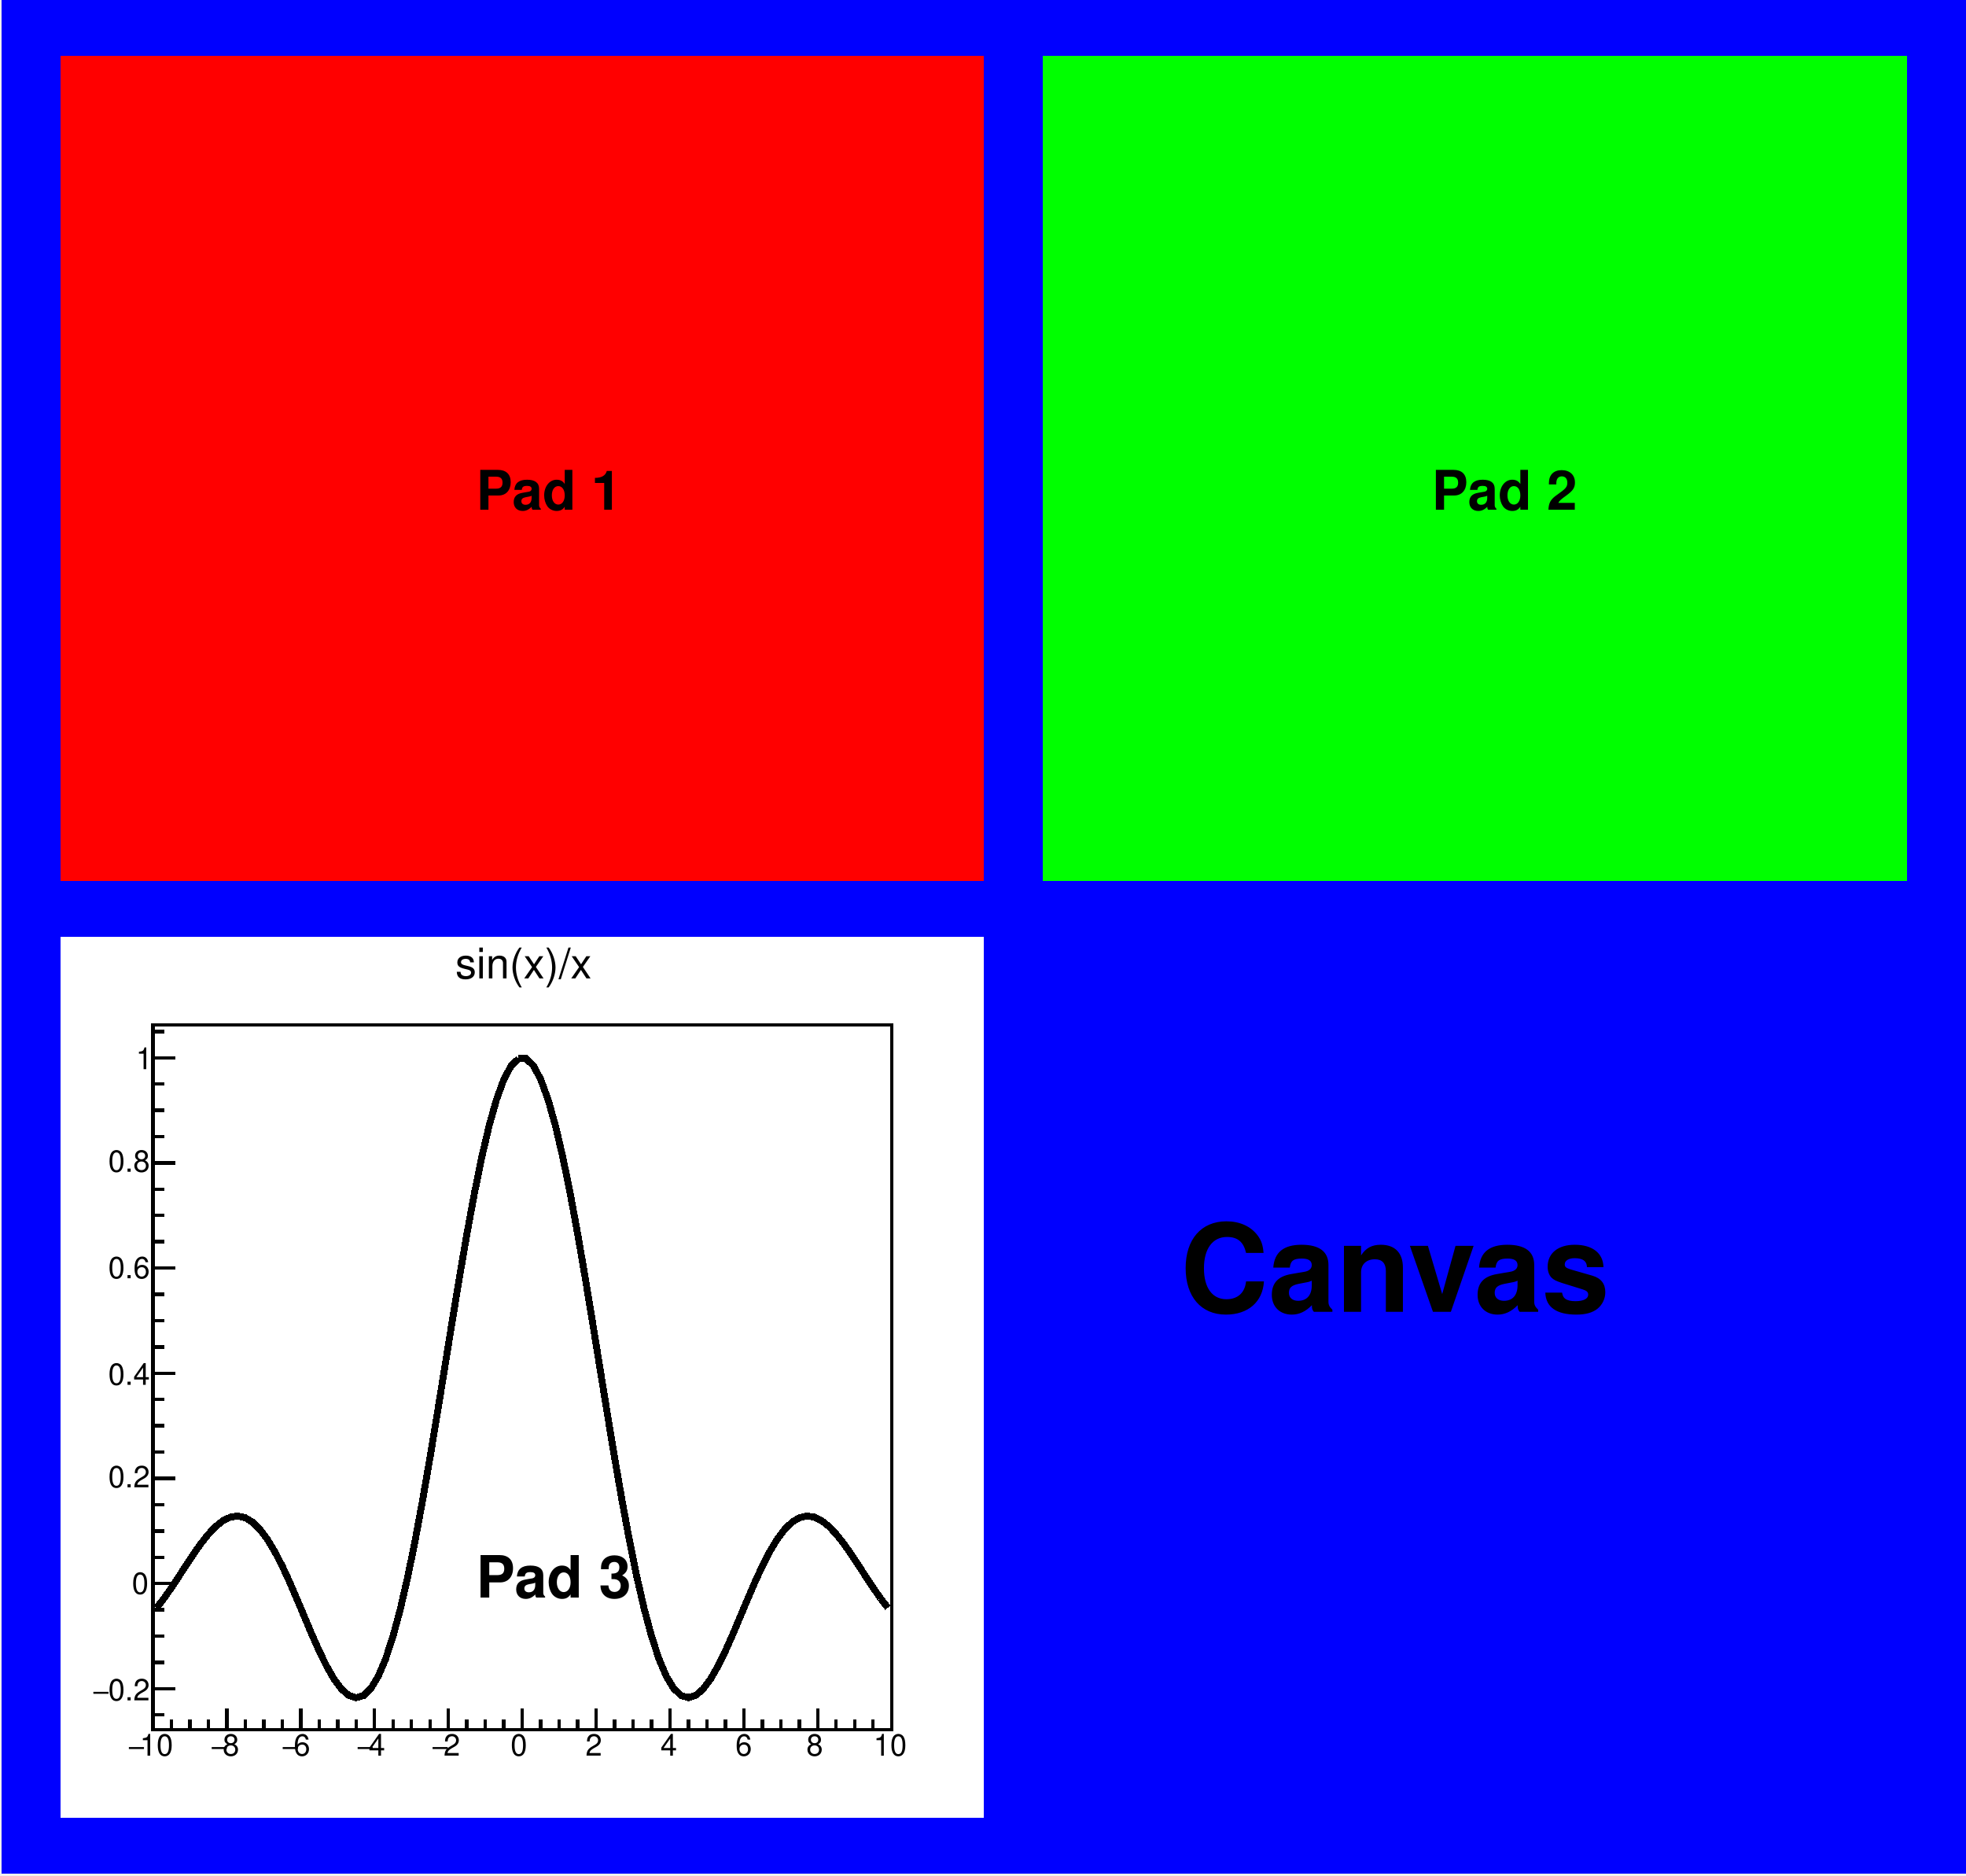
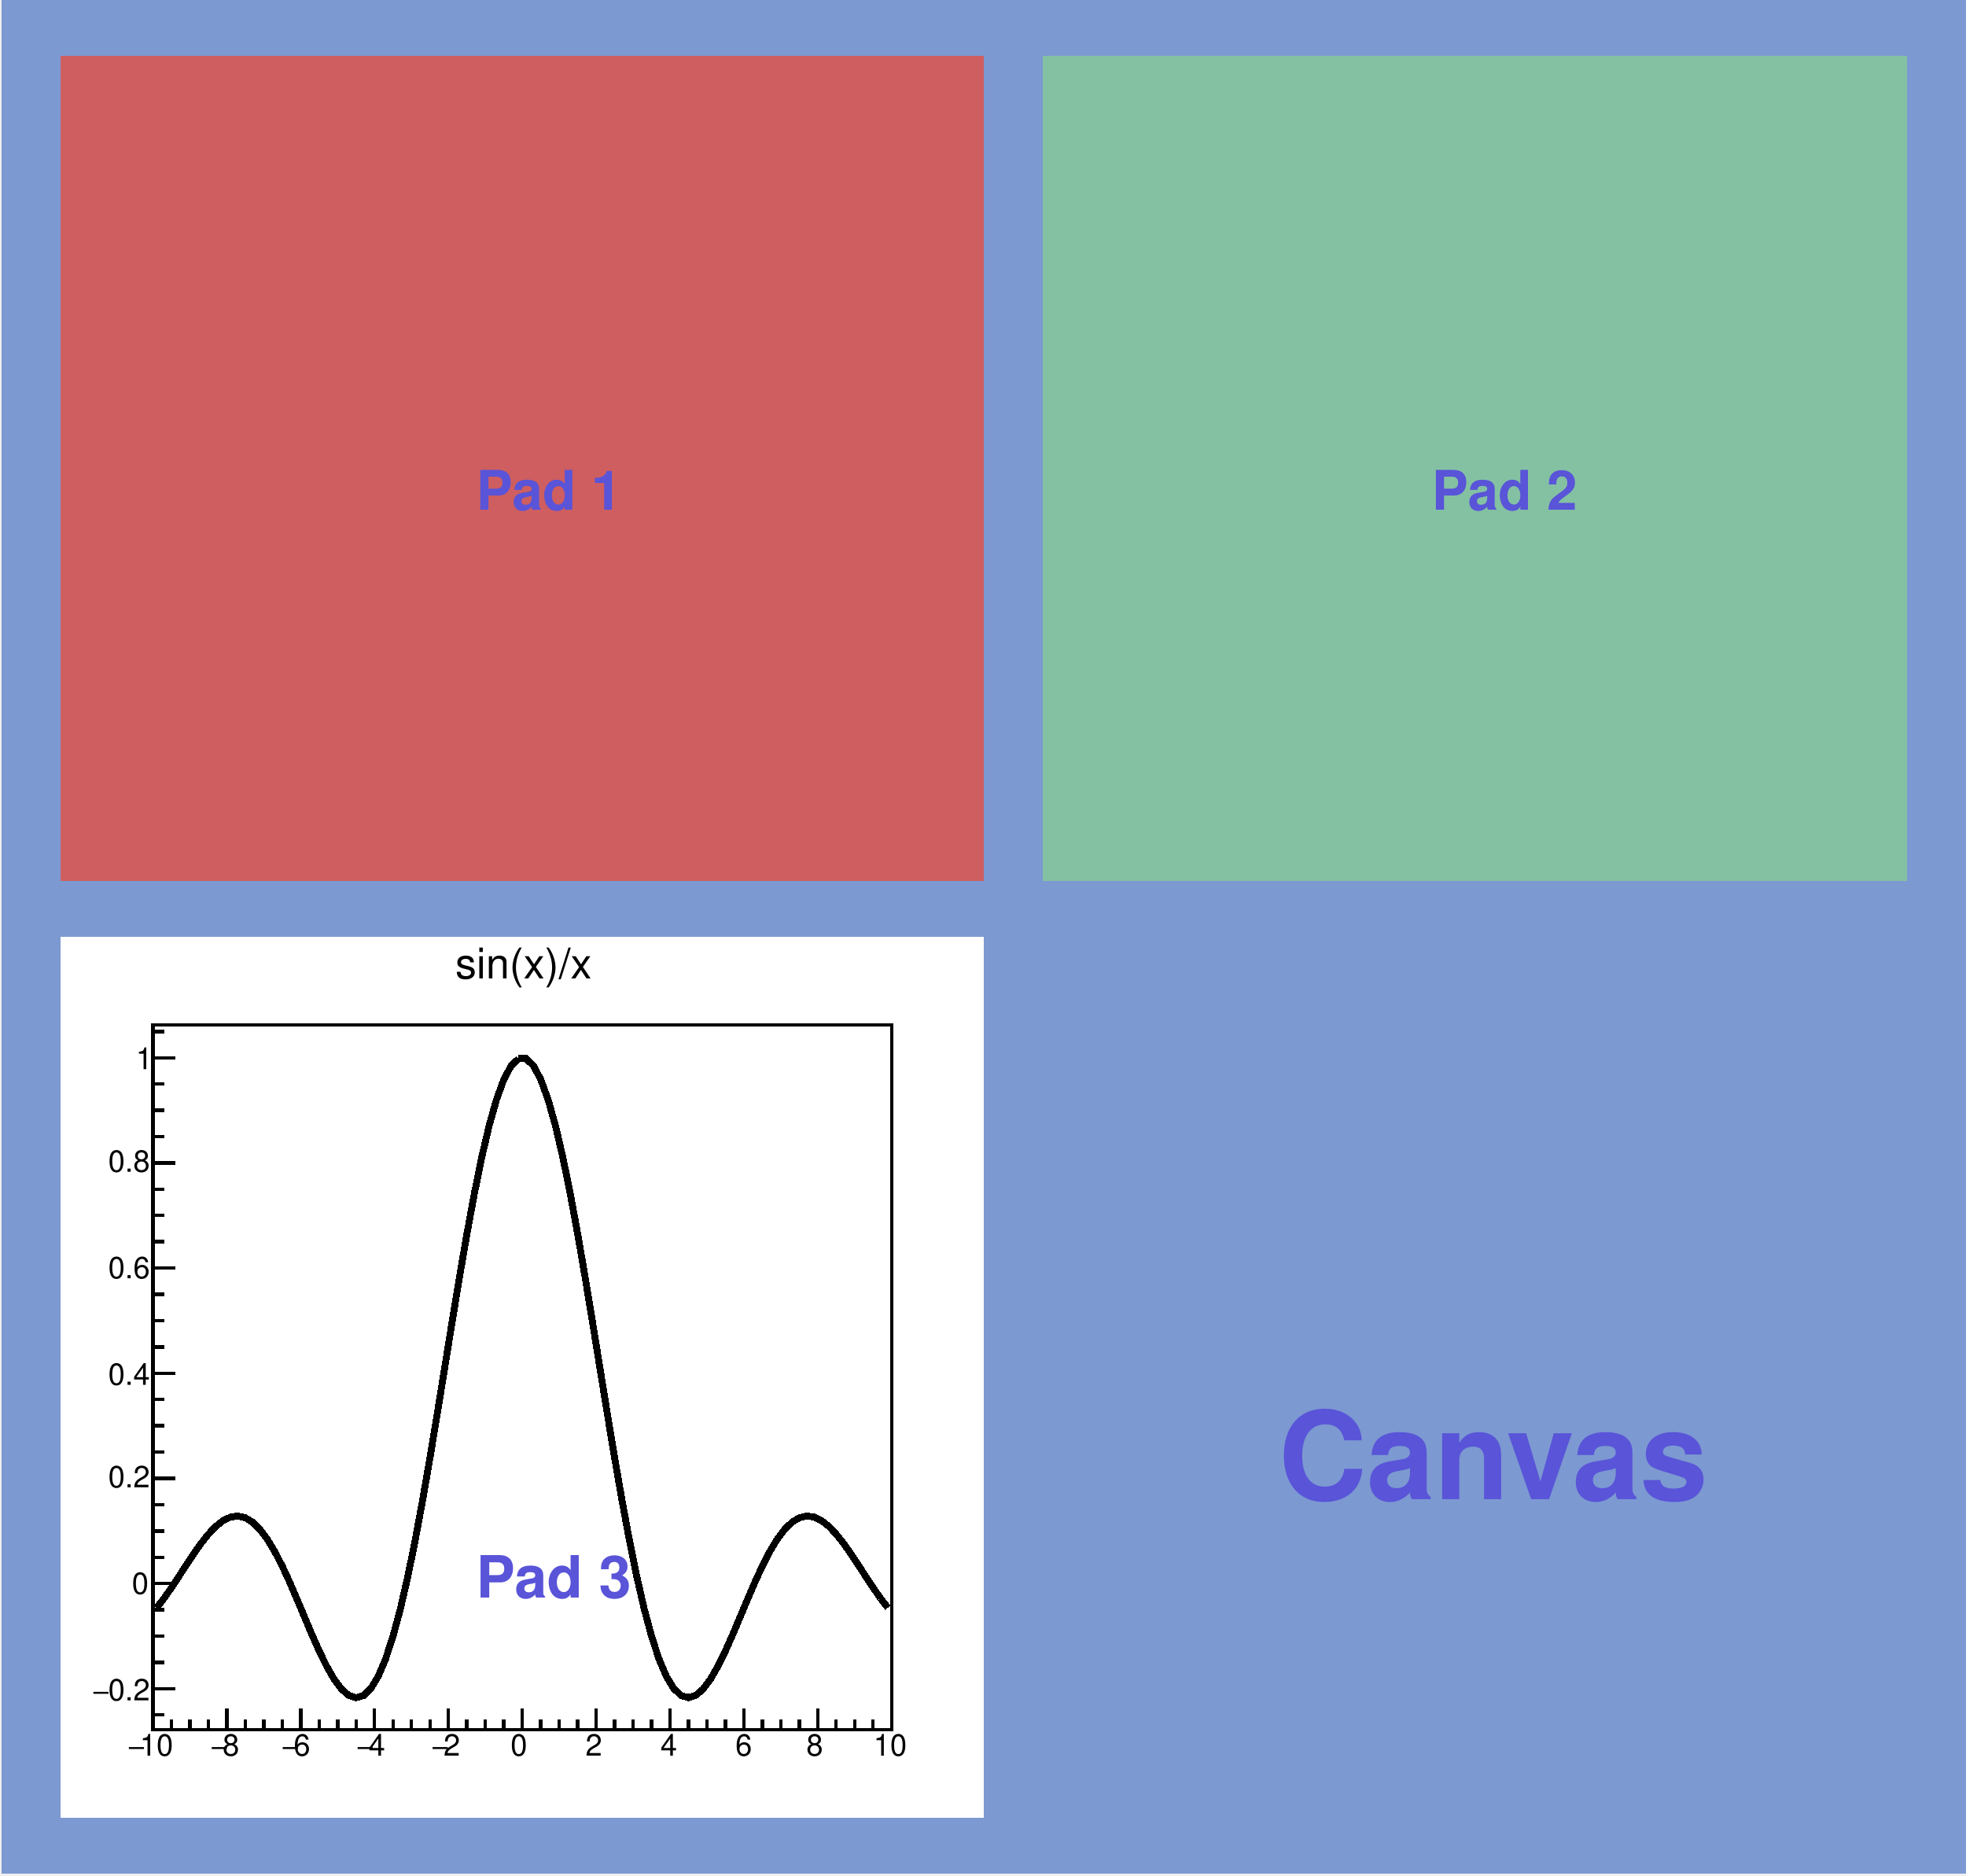
<svg xmlns="http://www.w3.org/2000/svg" width="567.429" height="541.246" viewBox="0 0 567.429 541.246" shape-rendering="crispEdges">
  <defs>
</defs>
-   <rect x="0.5" y="0" width="566.929" height="540.746" fill="#0000ff" />
-   <rect x="17.508" y="16.222" width="266.457" height="237.928" fill="#ff0000" />
-   <text xml:space="preserve" x="137.413" y="147.083" fill="black" font-size="15.78" font-family="Helvetica" font-weight="bold">Pad 1</text>
-   <rect x="300.972" y="16.222" width="249.449" height="237.928" fill="#00ff00" />
-   <text xml:space="preserve" x="413.224" y="147.083" fill="black" font-size="15.78" font-family="Helvetica" font-weight="bold">Pad 2</text>
+   <rect x="0.5" y="0" width="566.929" height="540.746" fill="#7c99d1" />
+   <rect x="17.508" y="16.222" width="266.457" height="237.928" fill="#ce5e60" />
+   <text xml:space="preserve" x="137.413" y="147.083" fill="#5954d8" font-size="15.78" font-family="Helvetica" font-weight="bold">Pad 1</text>
+   <rect x="300.972" y="16.222" width="249.449" height="237.928" fill="#84c1a3" />
+   <text xml:space="preserve" x="413.224" y="147.083" fill="#5954d8" font-size="15.78" font-family="Helvetica" font-weight="bold">Pad 2</text>
  <rect x="17.508" y="270.373" width="266.457" height="254.15" fill="white" />
  <rect x="44.154" y="295.788" width="213.165" height="203.32" fill="white" />
  <rect x="44.154" y="295.788" width="213.165" height="203.32" fill="none" stroke="black" />
  <rect x="44.154" y="295.788" width="213.165" height="203.32" fill="white" />
  <rect x="44.154" y="295.788" width="213.165" height="203.32" fill="none" stroke="black" />
  <path d="M45.219,463.942l 2.132, -2.761l 2.132, -3.05l 2.132, -3.23l 2.132, -3.29l 2.132, -3.221l 2.132, -3.02l 2.132, -2.691l 2.132, -2.239l 2.132, -1.676l 2.132, -1.018l 2.132, -0.286l 2.132,  0.496l 2.132, 1.3l 2.132, 2.098l 2.132, 2.858l 2.132, 3.551l 2.132, 4.146l 2.132, 4.616l 2.132, 4.935l 2.132, 5.083l 2.132, 5.043l 2.132, 4.805l 2.132, 4.362l 2.132, 3.717l 2.132, 2.878l  2.132, 1.858l 2.132, 0.68l 2.132, -0.632l 2.132, -2.045l 2.132, -3.524l 2.132, -5.03l 2.132, -6.52l 2.132, -7.953l 2.132, -9.287l 2.132, -10.481l 2.132, -11.498l 2.132, -12.304l 2.132, -12.87l  2.132, -13.174l 2.132, -13.199l 2.132, -12.938l 2.132, -12.39l 2.132, -11.561l 2.132, -10.467l 2.132, -9.129l 2.132, -7.578l 2.132, -5.847l 2.132, -3.977l 2.132, -2.013" fill="none" stroke="black" stroke-width="2" />
-   <path d="M149.67,305.47l 2.132, 5.68434e-14l 2.132, 2.013l 2.132, 3.977l 2.132, 5.847l 2.132, 7.578l 2.132, 9.129l 2.132, 10.467l 2.132, 11.561l 2.132, 12.39l 2.132, 12.938l 2.132, 13.199l 2.132, 13.174l  2.132, 12.87l 2.132, 12.304l 2.132, 11.498l 2.132, 10.481l 2.132, 9.287l 2.132, 7.953l 2.132, 6.52l 2.132, 5.03l 2.132, 3.524l 2.132, 2.045l 2.132, 0.632l 2.132, -0.68l 2.132, -1.858l 2.132,  -2.878l 2.132, -3.717l 2.132, -4.362l 2.132, -4.805l 2.132, -5.043l 2.132, -5.083l 2.132, -4.935l 2.132, -4.616l 2.132, -4.146l 2.132, -3.551l 2.132, -2.858l 2.132, -2.098l 2.132, -1.3l 2.132,  -0.496l 2.132, 0.286l 2.132, 1.018l 2.132, 1.676l 2.132, 2.239l 2.132, 2.691l 2.132, 3.02l 2.132, 3.221l 2.132, 3.29l 2.132, 3.23l 2.132, 3.05" fill="none" stroke="black" stroke-width="2" />
+   <path d="M149.67,305.47h 2.132l 2.132, 2.013l 2.132, 3.977l 2.132, 5.847l 2.132, 7.578l 2.132, 9.129l 2.132, 10.467l 2.132, 11.561l 2.132, 12.39l 2.132, 12.938l 2.132, 13.199l 2.132, 13.174l 2.132, 12.87l  2.132, 12.304l 2.132, 11.498l 2.132, 10.481l 2.132, 9.287l 2.132, 7.953l 2.132, 6.52l 2.132, 5.03l 2.132, 3.524l 2.132, 2.045l 2.132, 0.632l 2.132, -0.68l 2.132, -1.858l 2.132, -2.878l 2.132,  -3.717l 2.132, -4.362l 2.132, -4.805l 2.132, -5.043l 2.132, -5.083l 2.132, -4.935l 2.132, -4.616l 2.132, -4.146l 2.132, -3.551l 2.132, -2.858l 2.132, -2.098l 2.132, -1.3l 2.132, -0.496l 2.132,  0.286l 2.132, 1.018l 2.132, 1.676l 2.132, 2.239l 2.132, 2.691l 2.132, 3.02l 2.132, 3.221l 2.132, 3.29l 2.132, 3.23l 2.132, 3.05" fill="none" stroke="black" stroke-width="2" />
  <path d="M254.121,461.181l 2.132, 2.761" fill="none" stroke="black" stroke-width="2" />
  <path d="M44.154,499.108h 213.165" fill="none" stroke="black" />
  <path d="M44.154,493.009v 6.1" fill="none" stroke="black" />
  <path d="M49.483,496.058v 3.05" fill="none" stroke="black" />
  <path d="M54.812,496.058v 3.05" fill="none" stroke="black" />
  <path d="M60.141,496.058v 3.05" fill="none" stroke="black" />
  <path d="M65.47,493.009v 6.1" fill="none" stroke="black" />
  <path d="M70.799,496.058v 3.05" fill="none" stroke="black" />
  <path d="M76.128,496.058v 3.05" fill="none" stroke="black" />
  <path d="M81.457,496.058v 3.05" fill="none" stroke="black" />
  <path d="M86.787,493.009v 6.1" fill="none" stroke="black" />
  <path d="M92.116,496.058v 3.05" fill="none" stroke="black" />
  <path d="M97.445,496.058v 3.05" fill="none" stroke="black" />
  <path d="M102.774,496.058v 3.05" fill="none" stroke="black" />
  <path d="M108.103,493.009v 6.1" fill="none" stroke="black" />
  <path d="M113.432,496.058v 3.05" fill="none" stroke="black" />
  <path d="M118.761,496.058v 3.05" fill="none" stroke="black" />
  <path d="M124.091,496.058v 3.05" fill="none" stroke="black" />
  <path d="M129.42,493.009v 6.1" fill="none" stroke="black" />
  <path d="M134.749,496.058v 3.05" fill="none" stroke="black" />
  <path d="M140.078,496.058v 3.05" fill="none" stroke="black" />
  <path d="M145.407,496.058v 3.05" fill="none" stroke="black" />
  <path d="M150.736,493.009v 6.1" fill="none" stroke="black" />
  <path d="M156.065,496.058v 3.05" fill="none" stroke="black" />
  <path d="M161.394,496.058v 3.05" fill="none" stroke="black" />
  <path d="M166.724,496.058v 3.05" fill="none" stroke="black" />
  <path d="M172.053,493.009v 6.1" fill="none" stroke="black" />
  <path d="M177.382,496.058v 3.05" fill="none" stroke="black" />
  <path d="M182.711,496.058v 3.05" fill="none" stroke="black" />
  <path d="M188.04,496.058v 3.05" fill="none" stroke="black" />
  <path d="M193.369,493.009v 6.1" fill="none" stroke="black" />
  <path d="M198.698,496.058v 3.05" fill="none" stroke="black" />
  <path d="M204.028,496.058v 3.05" fill="none" stroke="black" />
  <path d="M209.357,496.058v 3.05" fill="none" stroke="black" />
  <path d="M214.686,493.009v 6.1" fill="none" stroke="black" />
  <path d="M220.015,496.058v 3.05" fill="none" stroke="black" />
  <path d="M225.344,496.058v 3.05" fill="none" stroke="black" />
  <path d="M230.673,496.058v 3.05" fill="none" stroke="black" />
  <path d="M236.002,493.009v 6.1" fill="none" stroke="black" />
  <path d="M241.331,496.058v 3.05" fill="none" stroke="black" />
  <path d="M246.661,496.058v 3.05" fill="none" stroke="black" />
  <path d="M251.99,496.058v 3.05" fill="none" stroke="black" />
  <path d="M257.319,493.009v 6.1" fill="none" stroke="black" />
  <text xml:space="preserve" x="40.344" y="506.593" fill="black" font-size="8.661" font-family="Helvetica">10</text>
  <text xml:space="preserve" x="36.929" y="506.593" fill="black" font-size="8.661" font-family="Times">−</text>
  <text xml:space="preserve" x="64.251" y="506.593" fill="black" font-size="8.661" font-family="Helvetica">8</text>
  <text xml:space="preserve" x="60.836" y="506.593" fill="black" font-size="8.661" font-family="Times">−</text>
  <text xml:space="preserve" x="84.743" y="506.593" fill="black" font-size="8.661" font-family="Helvetica">6</text>
  <text xml:space="preserve" x="81.327" y="506.593" fill="black" font-size="8.661" font-family="Times">−</text>
  <text xml:space="preserve" x="106.372" y="506.593" fill="black" font-size="8.661" font-family="Helvetica">4</text>
  <text xml:space="preserve" x="102.957" y="506.593" fill="black" font-size="8.661" font-family="Times">−</text>
  <text xml:space="preserve" x="128.002" y="506.593" fill="black" font-size="8.661" font-family="Helvetica">2</text>
  <text xml:space="preserve" x="124.587" y="506.593" fill="black" font-size="8.661" font-family="Times">−</text>
  <text xml:space="preserve" x="147.355" y="506.593" fill="black" font-size="8.661" font-family="Helvetica">0</text>
  <text xml:space="preserve" x="168.985" y="506.593" fill="black" font-size="8.661" font-family="Helvetica">2</text>
  <text xml:space="preserve" x="190.615" y="506.593" fill="black" font-size="8.661" font-family="Helvetica">4</text>
  <text xml:space="preserve" x="212.245" y="506.593" fill="black" font-size="8.661" font-family="Helvetica">6</text>
  <text xml:space="preserve" x="232.736" y="506.593" fill="black" font-size="8.661" font-family="Helvetica">8</text>
  <text xml:space="preserve" x="252.089" y="506.593" fill="black" font-size="8.661" font-family="Helvetica">10</text>
  <path d="M44.154,499.108v -203.32" fill="none" stroke="black" />
  <path d="M50.548,487.273h -6.395" fill="none" stroke="black" />
  <path d="M47.351,479.688h -3.197" fill="none" stroke="black" />
  <path d="M47.351,472.102h -3.197" fill="none" stroke="black" />
  <path d="M47.351,464.516h -3.197" fill="none" stroke="black" />
  <path d="M50.548,456.931h -6.395" fill="none" stroke="black" />
  <path d="M47.351,449.345h -3.197" fill="none" stroke="black" />
  <path d="M47.351,441.759h -3.197" fill="none" stroke="black" />
  <path d="M47.351,434.174h -3.197" fill="none" stroke="black" />
  <path d="M50.548,426.588h -6.395" fill="none" stroke="black" />
  <path d="M47.351,419.002h -3.197" fill="none" stroke="black" />
  <path d="M47.351,411.417h -3.197" fill="none" stroke="black" />
  <path d="M47.351,403.831h -3.197" fill="none" stroke="black" />
  <path d="M50.548,396.245h -6.395" fill="none" stroke="black" />
  <path d="M47.351,388.66h -3.197" fill="none" stroke="black" />
  <path d="M47.351,381.074h -3.197" fill="none" stroke="black" />
  <path d="M47.351,373.488h -3.197" fill="none" stroke="black" />
  <path d="M50.548,365.903h -6.395" fill="none" stroke="black" />
  <path d="M47.351,358.317h -3.197" fill="none" stroke="black" />
  <path d="M47.351,350.731h -3.197" fill="none" stroke="black" />
  <path d="M47.351,343.146h -3.197" fill="none" stroke="black" />
  <path d="M50.548,335.56h -6.395" fill="none" stroke="black" />
  <path d="M47.351,327.974h -3.197" fill="none" stroke="black" />
  <path d="M47.351,320.388h -3.197" fill="none" stroke="black" />
  <path d="M47.351,312.803h -3.197" fill="none" stroke="black" />
  <path d="M50.548,305.217h -6.395" fill="none" stroke="black" />
  <path d="M50.548,487.273h -6.395" fill="none" stroke="black" />
  <path d="M47.351,494.859h -3.197" fill="none" stroke="black" />
  <path d="M50.548,305.217h -6.395" fill="none" stroke="black" />
  <path d="M47.351,297.631h -3.197" fill="none" stroke="black" />
  <text xml:space="preserve" x="31.237" y="490.656" fill="black" font-size="8.661" font-family="Helvetica">0.2</text>
  <text xml:space="preserve" x="26.683" y="490.656" fill="black" font-size="8.661" font-family="Times">−</text>
  <text xml:space="preserve" x="38.068" y="459.918" fill="black" font-size="8.661" font-family="Helvetica">0</text>
  <text xml:space="preserve" x="31.237" y="429.181" fill="black" font-size="8.661" font-family="Helvetica">0.2</text>
  <text xml:space="preserve" x="31.237" y="399.583" fill="black" font-size="8.661" font-family="Helvetica">0.4</text>
  <text xml:space="preserve" x="31.237" y="368.845" fill="black" font-size="8.661" font-family="Helvetica">0.6</text>
  <text xml:space="preserve" x="31.237" y="338.108" fill="black" font-size="8.661" font-family="Helvetica">0.8</text>
  <text xml:space="preserve" x="39.206" y="308.51" fill="black" font-size="8.661" font-family="Helvetica">1</text>
-   <text xml:space="preserve" x="137.413" y="460.986" fill="black" font-size="16.822" font-family="Helvetica" font-weight="bold">Pad 3</text>
+   <text xml:space="preserve" x="137.413" y="460.986" fill="#5954d8" font-size="16.822" font-family="Helvetica" font-weight="bold">Pad 3</text>
  <text xml:space="preserve" x="131.417" y="282.326" fill="black" font-size="12.218" font-family="Helvetica">sin(x)/x</text>
-   <text xml:space="preserve" x="340.657" y="378.522" fill="black" font-size="35.227" font-family="Helvetica" font-weight="bold">Canvas</text>
+   <text xml:space="preserve" x="369.004" y="432.597" fill="#5954d8" font-size="35.227" font-family="Helvetica" font-weight="bold">Canvas</text>
</svg>
